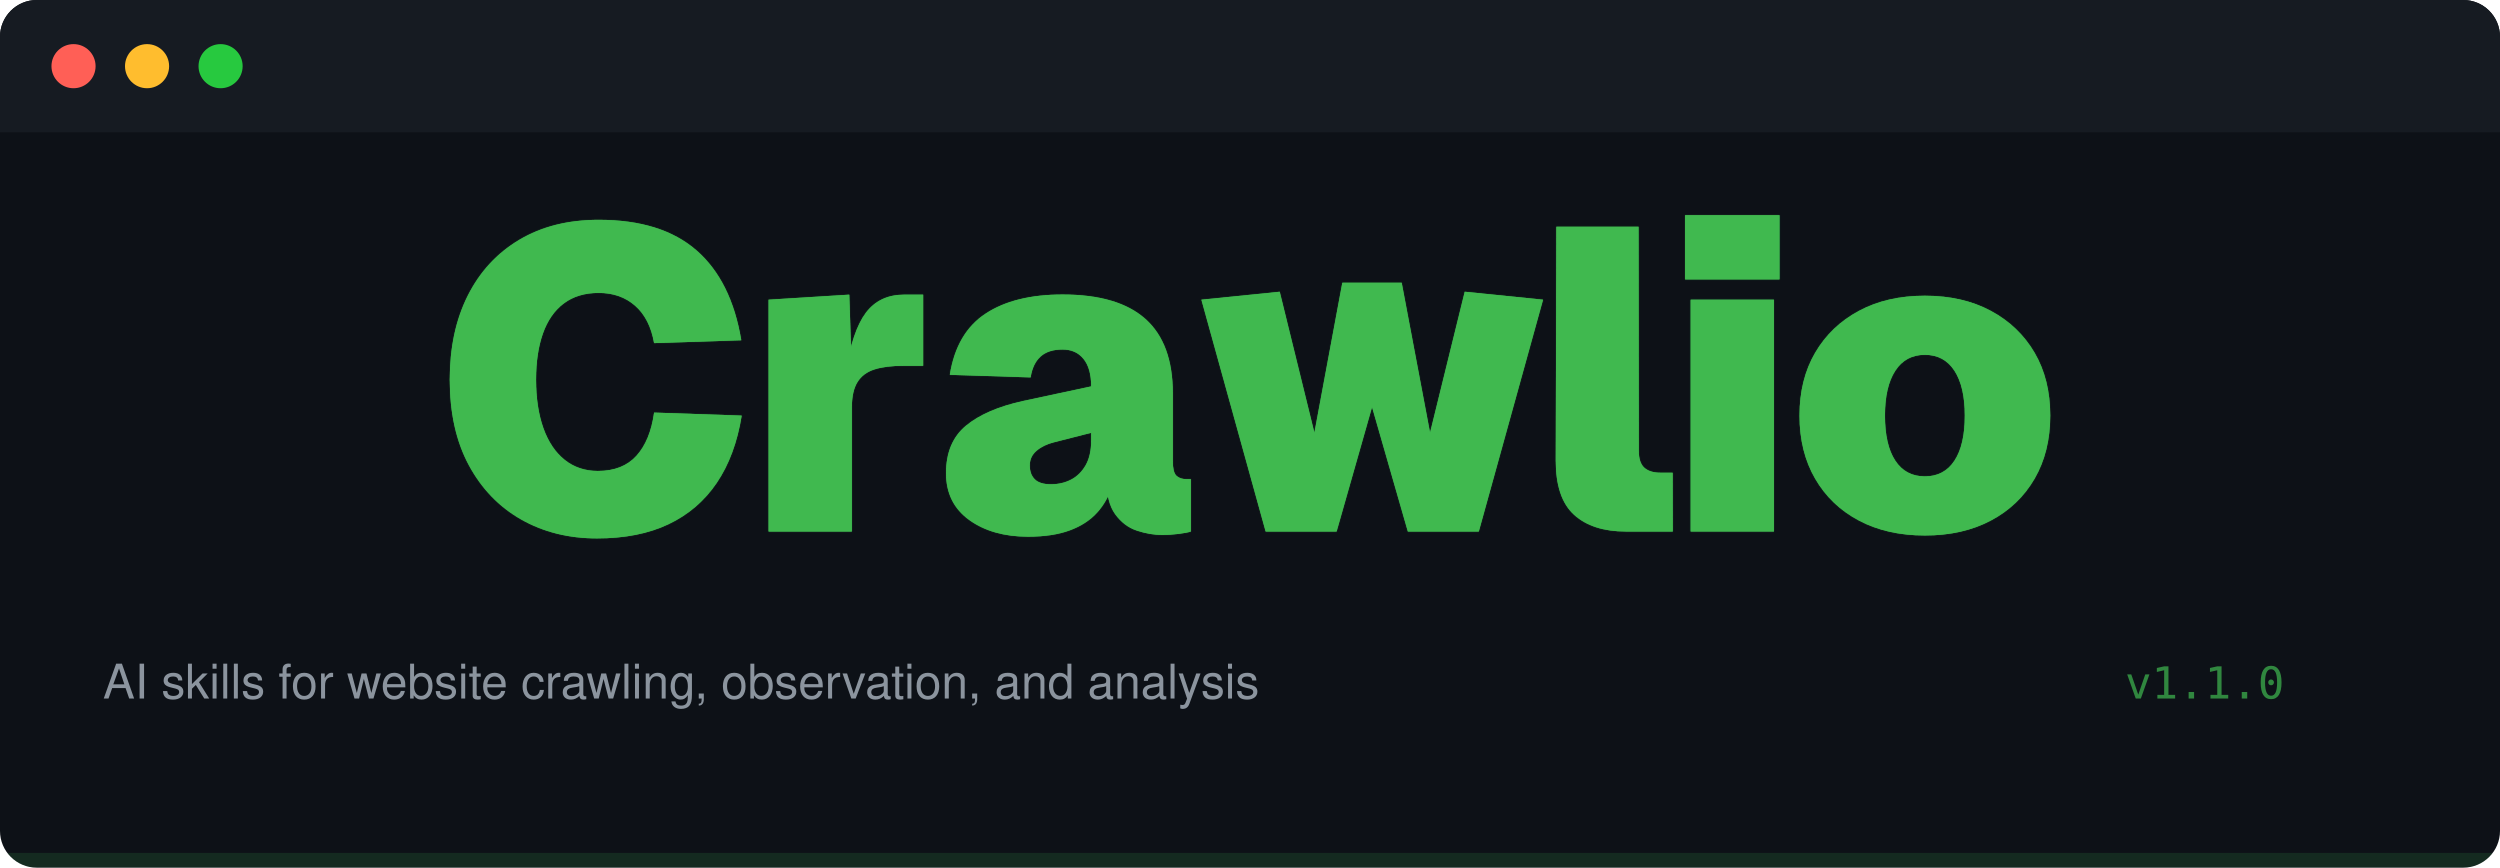
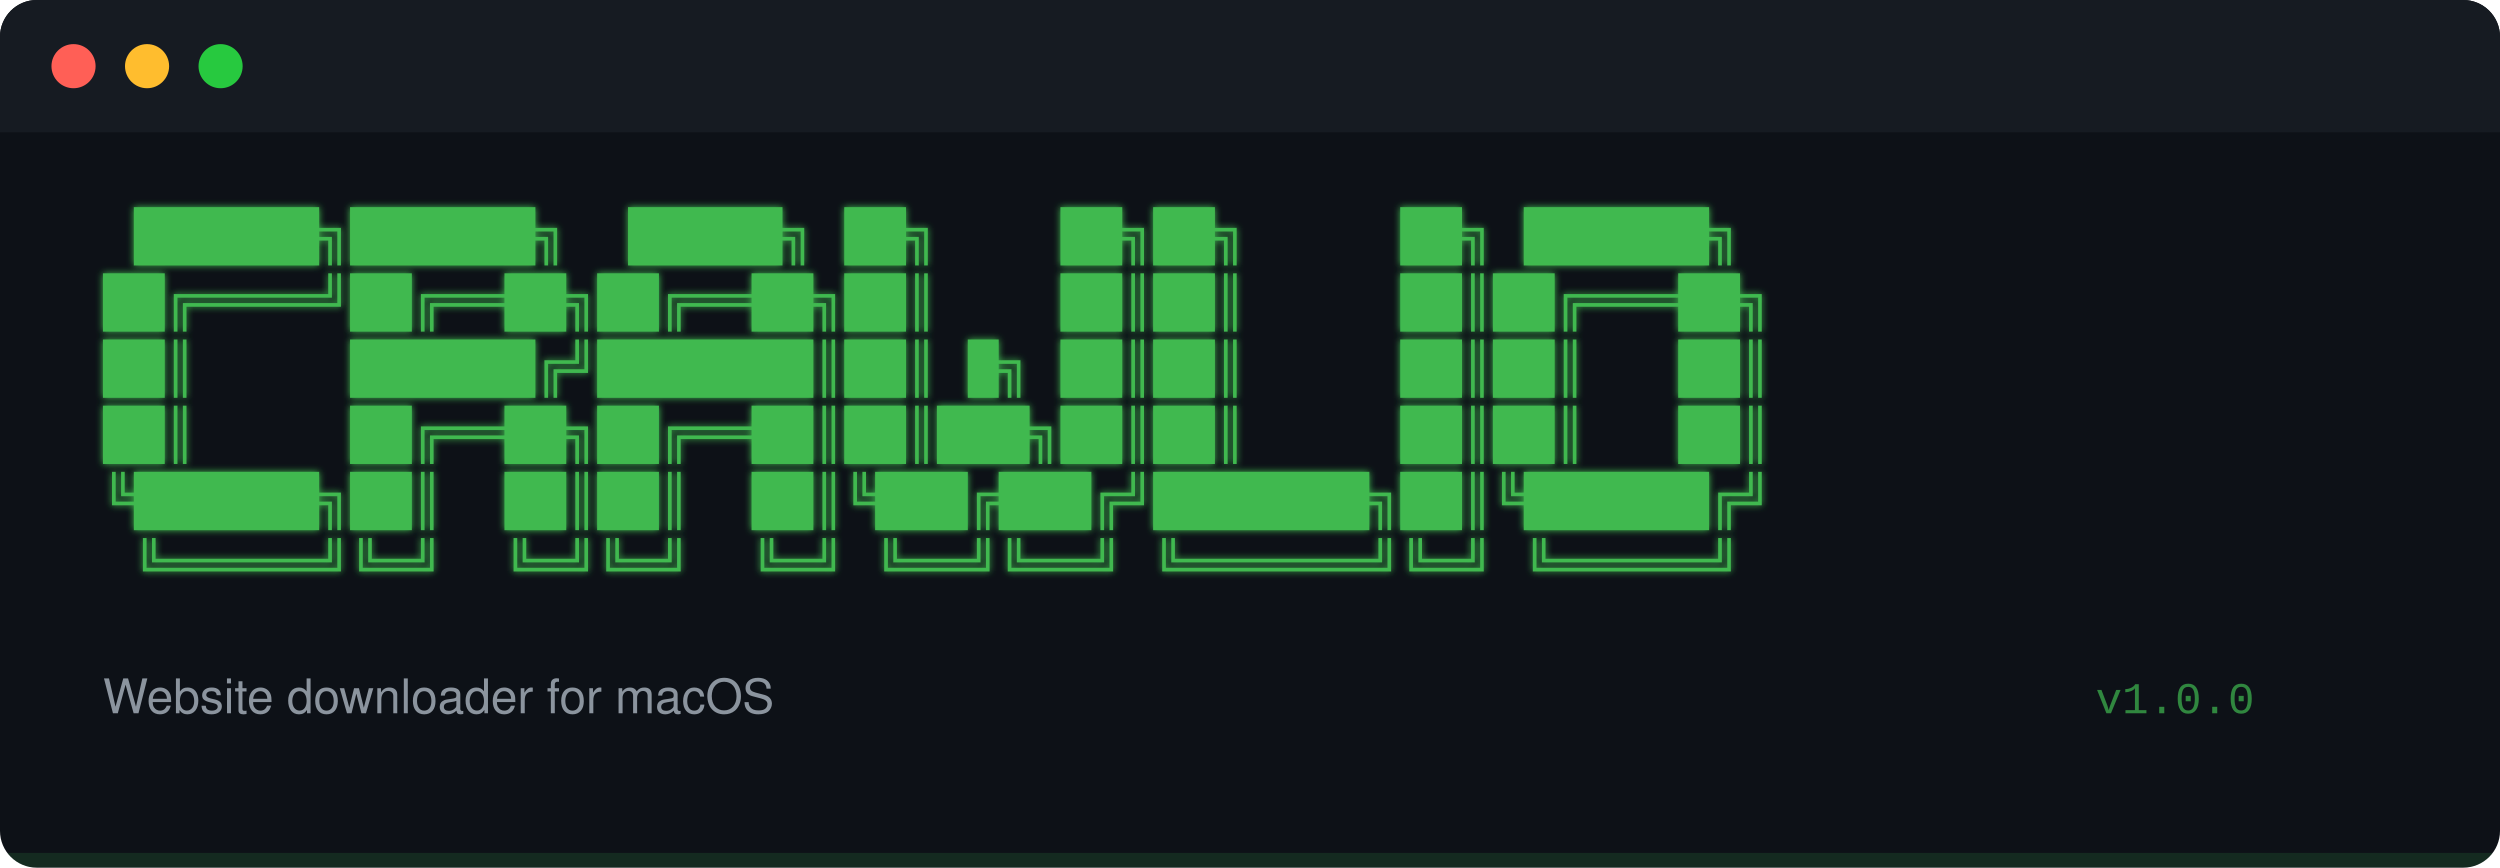
<svg xmlns="http://www.w3.org/2000/svg" width="680" height="236" viewBox="0 0 680 236" fill="none">
  <defs>
-     <filter id="glow" x="-10%" y="-10%" width="120%" height="120%">
-       <feGaussianBlur in="SourceGraphic" stdDeviation="2" result="blur" />
+     <style>
+       .bg { fill: #0d1117; }
+       .titlebar { fill: #161b22; }
+       .art {
+         fill: #3fb950;
+         font-family: 'SFMono-Regular', 'Menlo', 'Monaco', 'Consolas', 'Liberation Mono', 'Courier New', monospace;
+         font-size: 14px;
+         filter: url(#glow);
+       }
+       .tagline {
+         fill: #8b949e;
+         font-family: -apple-system, BlinkMacSystemFont, 'Segoe UI', Helvetica, Arial, sans-serif;
+         font-size: 13px;
+         font-weight: 500;
+       }
+       .ver {
+         fill: #3fb950;
+         font-family: 'SFMono-Regular', 'Menlo', 'Monaco', 'Consolas', 'Liberation Mono', 'Courier New', monospace;
+         font-size: 12px;
+         opacity: 0.7;
+       }
+     </style>
+     <filter id="glow" x="-5%" y="-5%" width="110%" height="110%">
+       <feGaussianBlur in="SourceGraphic" stdDeviation="1" result="blur" />
      <feMerge>
        <feMergeNode in="blur" />
        <feMergeNode in="SourceGraphic" />
      </feMerge>
    </filter>
    <clipPath id="round">
      <rect width="680" height="236" rx="10" />
    </clipPath>
  </defs>
  <g clip-path="url(#round)">
-     <rect width="680" height="236" fill="#0d1117" />
-     <rect width="680" height="36" fill="#161b22" />
+     <rect class="bg" width="680" height="236" />
+     <rect class="titlebar" width="680" height="36" />
    <circle cx="20" cy="18" r="6" fill="#ff5f56" />
    <circle cx="40" cy="18" r="6" fill="#ffbd2e" />
    <circle cx="60" cy="18" r="6" fill="#27c93f" />
-     <svg x="120" y="56" width="440" height="93" viewBox="0 0 3768 793">
-       <g transform="translate(-20.0,756.8) scale(1,-1)" fill="#3fb950" filter="url(#glow)">
-         <path d="M383.0 -16.0Q284.0 -16.0 206.5 28.0Q129.0 72.0 84.5 154.5Q40.0 237.0 40.0 354.0Q40.0 466.0 82.0 549.5Q124.0 633.0 202.0 679.5Q280.0 726.0 387.0 726.0Q533.0 726.0 614.5 655.0Q696.0 584.0 719.0 445.5L516.0 438.9Q506.0 495.8 472.0 525.8Q438.0 555.8 387.0 555.8Q338.0 555.8 305.5 531.2Q273.0 506.7 257.0 461.3Q241.0 415.9 241.0 354.0Q241.0 289.0 258.0 241.0Q275.0 193.0 307.5 167.0Q340.0 141.0 385.0 141.0Q443.0 141.0 475.0 176.5Q507.0 212.0 516.0 277.0L720.0 270.0Q705.0 177.0 662.0 113.5Q619.0 50.0 549.5 17.0Q480.0 -16.0 383.0 -16.0Z" />
-         <path d="M782.6 0.0L782.6 540.0L970.6 551.7L976.6 370.0L962.6 372.0Q977.6 467.2 1009.2 509.4Q1040.9 551.7 1098.5 551.7L1142.7 551.7L1142.7 386.0L1096.6 386.0Q1055.3 386.0 1028.9 377.5Q1002.5 369.0 989.6 348.0Q976.6 327.0 976.6 289.0L976.6 0.0Z" />
-         <path d="M1387.1 -12.0Q1303.8 -12.0 1249.9 27.0Q1196.0 66.0 1196.0 136.0Q1196.0 208.0 1242.5 246.5Q1289.1 285.0 1375.3 304.0L1534.1 338.0Q1534.1 380.0 1516.4 402.0Q1498.8 424.0 1467.4 424.0Q1434.1 424.0 1416.0 407.5Q1397.9 391.0 1393.0 359.0L1204.8 365.0Q1220.5 463.0 1288.1 507.5Q1355.7 552.0 1467.4 552.0Q1596.8 552.0 1660.5 495.0Q1724.2 438.0 1724.2 322.0L1724.2 164.0Q1724.2 138.0 1732.5 130.0Q1740.9 122.0 1755.6 122.0L1766.3 122.0L1766.3 0.0Q1757.5 -3.0 1737.9 -5.5Q1718.3 -8.0 1699.7 -8.0Q1671.3 -8.0 1640.9 2.0Q1610.5 12.0 1589.9 40.5Q1569.4 69.0 1569.4 124.0L1583.1 108.0Q1572.3 71.0 1547.8 44.0Q1523.3 17.0 1483.6 2.5Q1443.9 -12.0 1387.1 -12.0ZM1440.0 110.0Q1466.5 110.0 1487.5 121.0Q1508.6 132.0 1521.3 154.5Q1534.1 177.0 1534.1 212.0L1534.1 230.0L1447.8 208.0Q1423.3 202.0 1407.2 188.5Q1391.0 175.0 1391.0 154.0Q1391.0 133.0 1402.8 121.5Q1414.5 110.0 1440.0 110.0Z" />
-         <path d="M1940.5 0.0L1790.8 540.0L1973.2 558.5L2054.0 230.0L2119.1 579.5L2257.3 579.5L2323.4 230.0L2404.2 558.5L2586.6 540.0L2436.9 0.0L2271.7 0.0L2188.3 290.0L2105.7 0.0Z" />
-         <path d="M2779.8 0.0Q2701.8 0.0 2658.9 39.0Q2616.0 78.0 2616.2 166.0L2617.6 710.0L2809.1 710.0L2809.6 188.0Q2809.6 160.0 2822.6 148.5Q2835.6 137.0 2859.5 137.0L2888.5 137.0L2888.8 0.0Z" />
-         <path d="M2930.4 0.0L2930.4 540.0L3124.4 540.0L3124.4 0.0ZM2917.4 587.2L2917.4 736.8L3137.4 736.8L3137.4 587.2Z" />
-         <path d="M3476.0 -9.2Q3388.0 -9.2 3322.5 25.5Q3257.0 60.1 3220.5 123.0Q3184.0 185.8 3184.0 270.0Q3184.0 354.1 3220.5 416.5Q3257.0 478.9 3322.5 514.0Q3388.0 549.2 3476.0 549.2Q3564.0 549.2 3629.5 514.0Q3695.0 478.9 3731.5 416.5Q3768.0 354.1 3768.0 270.0Q3768.0 185.8 3731.5 123.0Q3695.0 60.1 3629.5 25.5Q3564.0 -9.2 3476.0 -9.2ZM3476.0 128.4Q3521.0 128.4 3545.0 165.1Q3569.0 201.7 3569.0 270.0Q3569.0 337.3 3545.0 374.4Q3521.0 411.6 3476.0 411.6Q3431.0 411.6 3407.0 374.4Q3383.0 337.3 3383.0 270.0Q3383.0 201.7 3407.0 165.1Q3431.0 128.4 3476.0 128.4Z" />
-       </g>
-     </svg>
-     <text x="28" y="190" fill="#8b949e" font-family="-apple-system, BlinkMacSystemFont, 'Segoe UI', Helvetica, Arial, sans-serif" font-size="13" font-weight="500">AI skills for website crawling, observation, and analysis</text>
-     <text x="578" y="190" fill="#3fb950" font-family="'SFMono-Regular', 'Menlo', 'Monaco', 'Consolas', monospace" font-size="12" opacity="0.7">v1.1.0</text>
+     <text class="art" xml:space="preserve">
+       <tspan x="28" y="68"> ██████╗██████╗  █████╗ ██╗    ██╗██╗     ██╗ ██████╗</tspan>
+       <tspan x="28" y="86">██╔════╝██╔══██╗██╔══██╗██║    ██║██║     ██║██╔═══██╗</tspan>
+       <tspan x="28" y="104">██║     ██████╔╝███████║██║ █╗ ██║██║     ██║██║   ██║</tspan>
+       <tspan x="28" y="122">██║     ██╔══██╗██╔══██║██║███╗██║██║     ██║██║   ██║</tspan>
+       <tspan x="28" y="140">╚██████╗██║  ██║██║  ██║╚███╔███╔╝███████╗██║╚██████╔╝</tspan>
+       <tspan x="28" y="158"> ╚═════╝╚═╝  ╚═╝╚═╝  ╚═╝ ╚══╝╚══╝ ╚══════╝╚═╝ ╚═════╝</tspan>
+     </text>
+     <text class="tagline" x="28" y="194">Website downloader for macOS</text>
+     <text class="ver" x="570" y="194">v1.0.0</text>
    <rect y="232" width="680" height="4" fill="#3fb950" opacity="0.15" />
  </g>
</svg>
